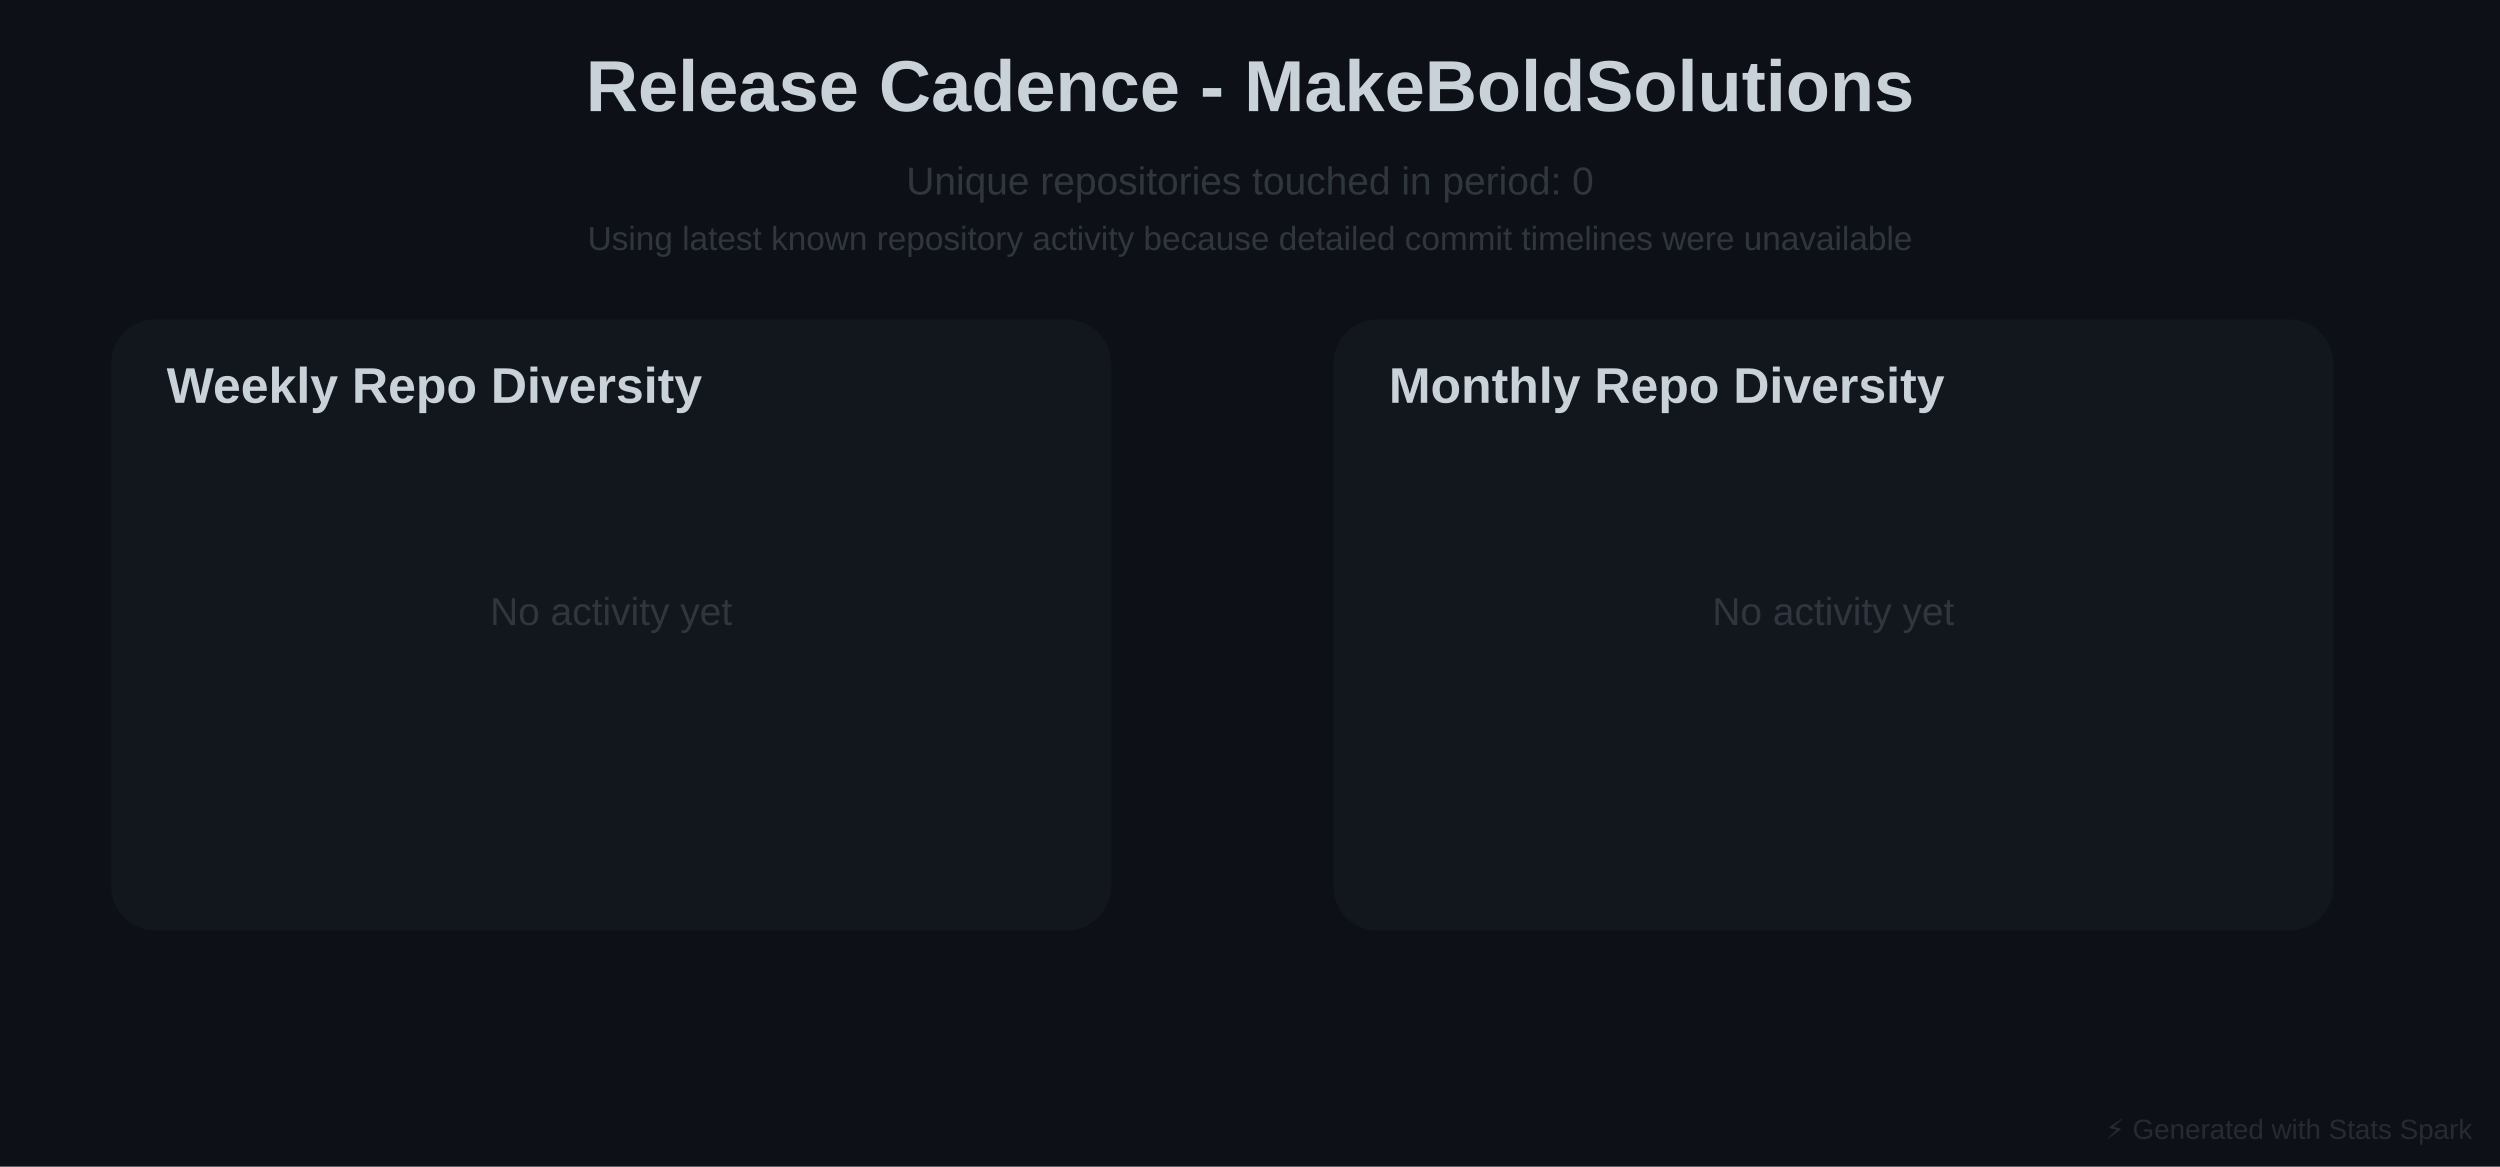
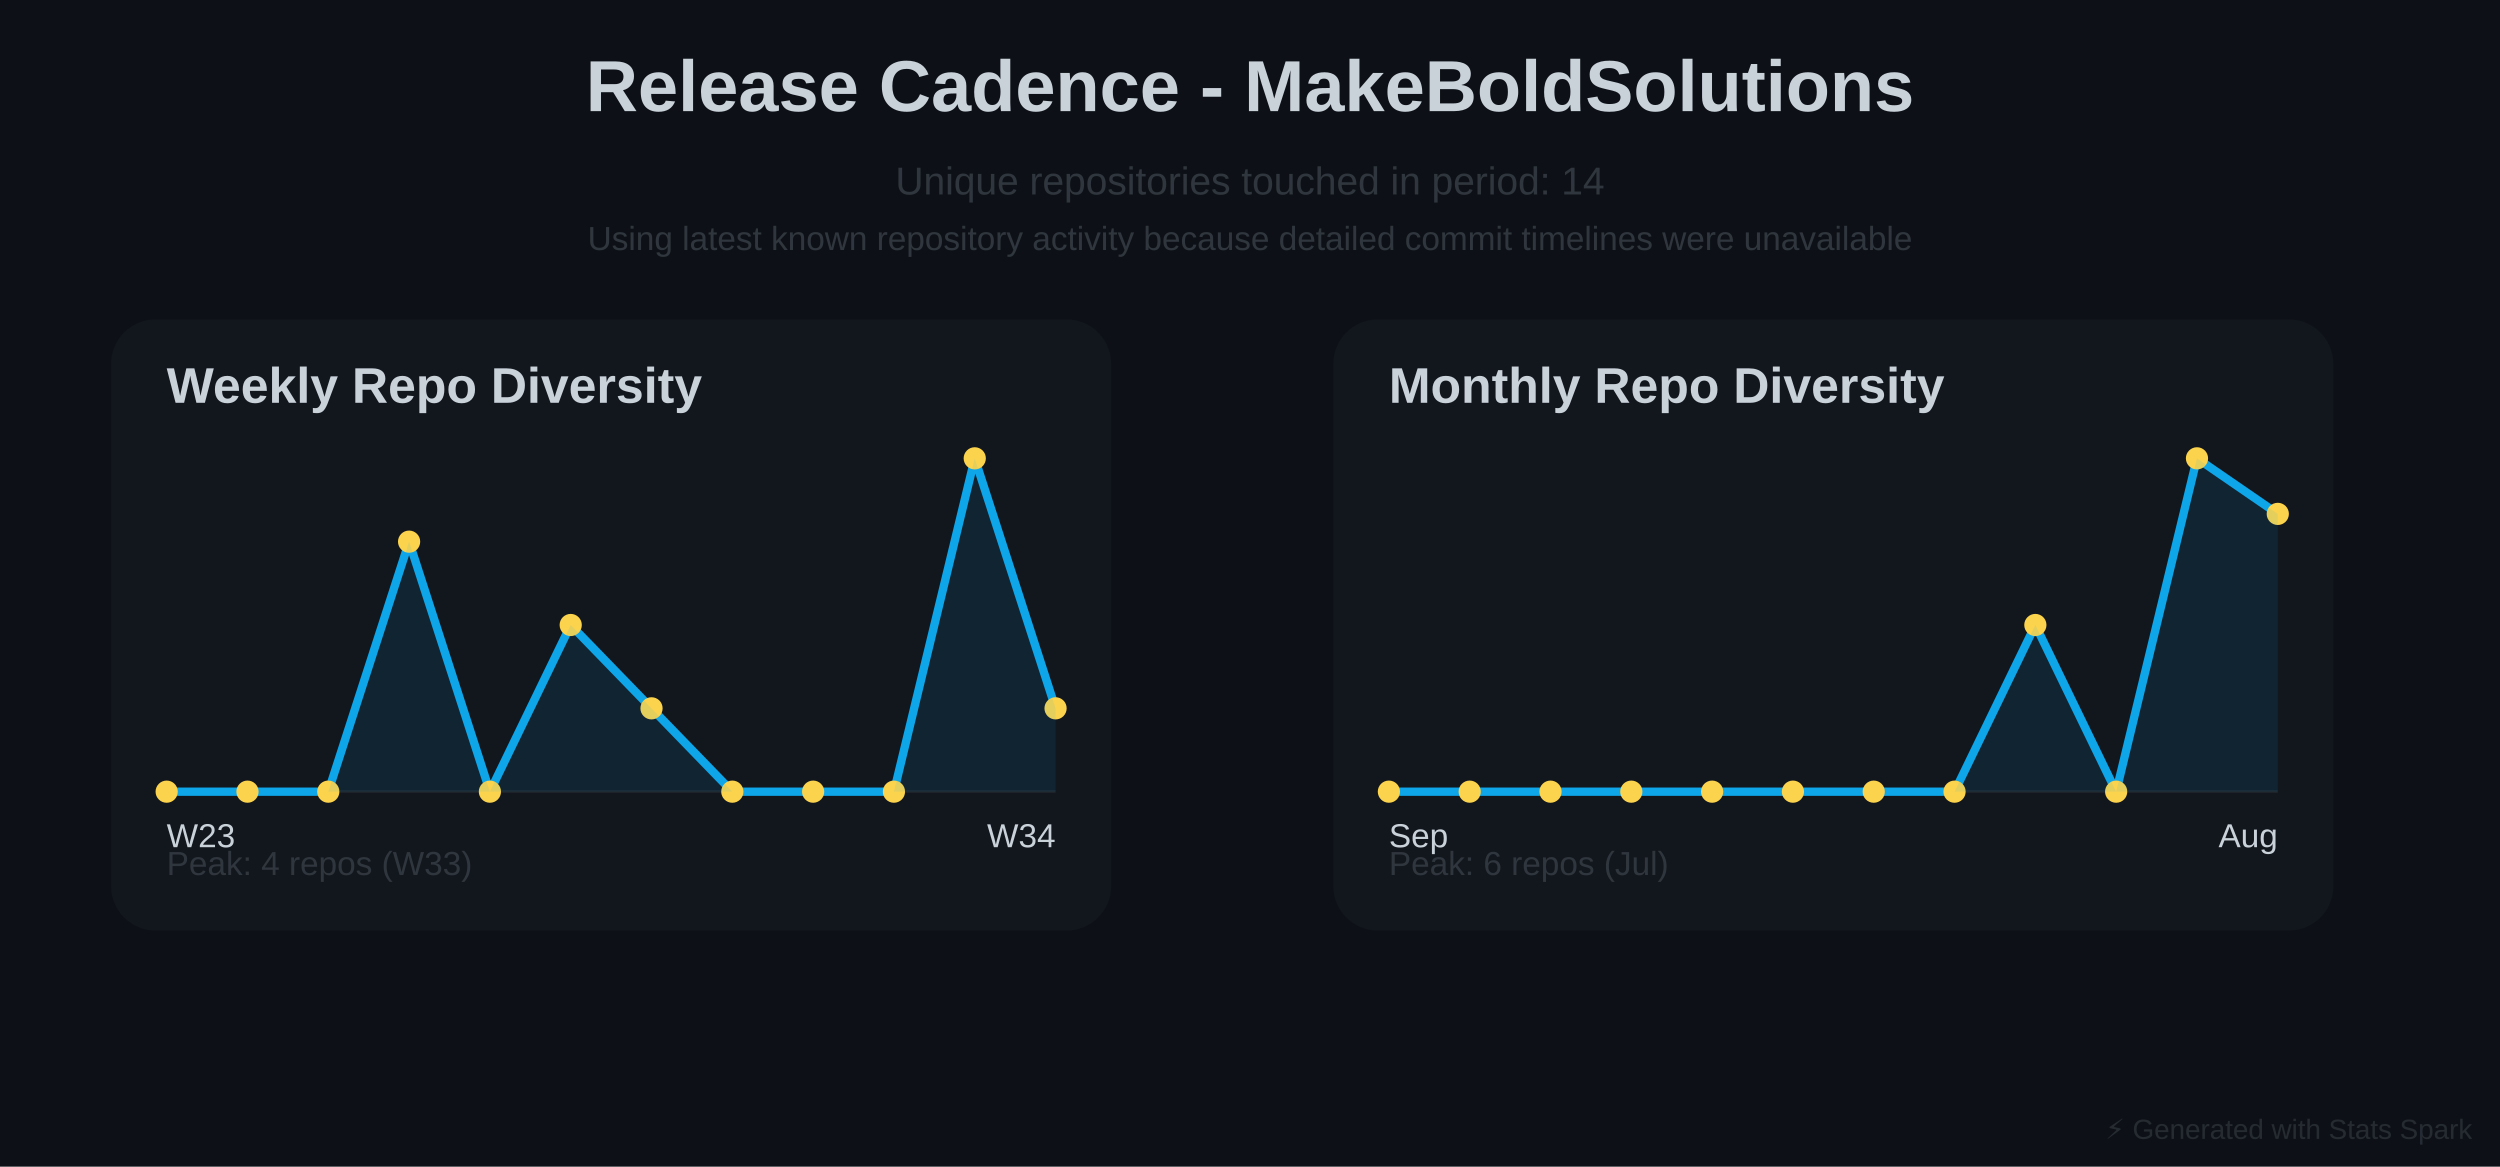
<svg xmlns="http://www.w3.org/2000/svg" baseProfile="full" height="420" version="1.1" width="900">
  <defs />
  <rect fill="#0D1117" height="420" width="900" x="0" y="0" />
  <text fill="#C9D1D9" font-family="Arial, sans-serif" font-size="26px" font-weight="bold" text-anchor="middle" x="450" y="40">Release Cadence - MakeBoldSolutions</text>
-   <text fill="#30363D" font-family="Arial, sans-serif" font-size="14px" text-anchor="middle" x="450" y="70">Unique repositories touched in period: 0</text>
+   <text fill="#30363D" font-family="Arial, sans-serif" font-size="14px" text-anchor="middle" x="450" y="70">Unique repositories touched in period: 14</text>
  <text fill="#30363D" font-family="Arial, sans-serif" font-size="12px" text-anchor="middle" x="450" y="90">Using latest known repository activity because detailed commit timelines were unavailable</text>
  <rect fill="#30363D" height="220" opacity="0.15" rx="16" width="360" x="40" y="115" />
  <text fill="#C9D1D9" font-family="Arial, sans-serif" font-size="18px" font-weight="bold" x="60" y="145">Weekly Repo Diversity</text>
-   <text fill="#30363D" font-family="Arial, sans-serif" font-size="14px" text-anchor="middle" x="220.0" y="225.0">No activity yet</text>
+   <line opacity="0.4" stroke="#30363D" stroke-width="1" x1="60" x2="380" y1="285" y2="285" />
+   <polyline fill="none" points="60.0,285.0 89.091,285.0 118.182,285.0 147.273,195.0 176.364,285.0 205.455,225.0 234.545,255.0 263.636,285.0 292.727,285.0 321.818,285.0 350.909,165.0 380.0,255.0" stroke="#0EA5E9" stroke-linecap="round" stroke-linejoin="round" stroke-width="3" />
+   <circle cx="60.0" cy="285.0" fill="#FCD34D" r="4" />
+   <circle cx="89.091" cy="285.0" fill="#FCD34D" r="4" />
+   <circle cx="118.182" cy="285.0" fill="#FCD34D" r="4" />
+   <circle cx="147.273" cy="195.0" fill="#FCD34D" r="4" />
+   <circle cx="176.364" cy="285.0" fill="#FCD34D" r="4" />
+   <circle cx="205.455" cy="225.0" fill="#FCD34D" r="4" />
+   <circle cx="234.545" cy="255.0" fill="#FCD34D" r="4" />
+   <circle cx="263.636" cy="285.0" fill="#FCD34D" r="4" />
+   <circle cx="292.727" cy="285.0" fill="#FCD34D" r="4" />
+   <circle cx="321.818" cy="285.0" fill="#FCD34D" r="4" />
+   <circle cx="350.909" cy="165.0" fill="#FCD34D" r="4" />
+   <circle cx="380.0" cy="255.0" fill="#FCD34D" r="4" />
+   <polygon fill="#0EA5E9" opacity="0.1" points="60.0,285.0 89.091,285.0 118.182,285.0 147.273,195.0 176.364,285.0 205.455,225.0 234.545,255.0 263.636,285.0 292.727,285.0 321.818,285.0 350.909,165.0 380.0,255.0 380,285 60,285" />
+   <text fill="#C9D1D9" font-family="Arial, sans-serif" font-size="12px" x="60" y="305">W23</text>
+   <text fill="#C9D1D9" font-family="Arial, sans-serif" font-size="12px" text-anchor="end" x="380" y="305">W34</text>
+   <text fill="#30363D" font-family="Arial, sans-serif" font-size="12px" x="60" y="315">Peak: 4 repos (W33)</text>
  <rect fill="#30363D" height="220" opacity="0.15" rx="16" width="360" x="480" y="115" />
  <text fill="#C9D1D9" font-family="Arial, sans-serif" font-size="18px" font-weight="bold" x="500" y="145">Monthly Repo Diversity</text>
-   <text fill="#30363D" font-family="Arial, sans-serif" font-size="14px" text-anchor="middle" x="660.0" y="225.0">No activity yet</text>
+   <line opacity="0.4" stroke="#30363D" stroke-width="1" x1="500" x2="820" y1="285" y2="285" />
+   <polyline fill="none" points="500.0,285.0 529.091,285.0 558.182,285.0 587.273,285.0 616.364,285.0 645.455,285.0 674.545,285.0 703.636,285.0 732.727,225.0 761.818,285.0 790.909,165.0 820.0,185.0" stroke="#0EA5E9" stroke-linecap="round" stroke-linejoin="round" stroke-width="3" />
+   <circle cx="500.0" cy="285.0" fill="#FCD34D" r="4" />
+   <circle cx="529.091" cy="285.0" fill="#FCD34D" r="4" />
+   <circle cx="558.182" cy="285.0" fill="#FCD34D" r="4" />
+   <circle cx="587.273" cy="285.0" fill="#FCD34D" r="4" />
+   <circle cx="616.364" cy="285.0" fill="#FCD34D" r="4" />
+   <circle cx="645.455" cy="285.0" fill="#FCD34D" r="4" />
+   <circle cx="674.545" cy="285.0" fill="#FCD34D" r="4" />
+   <circle cx="703.636" cy="285.0" fill="#FCD34D" r="4" />
+   <circle cx="732.727" cy="225.0" fill="#FCD34D" r="4" />
+   <circle cx="761.818" cy="285.0" fill="#FCD34D" r="4" />
+   <circle cx="790.909" cy="165.0" fill="#FCD34D" r="4" />
+   <circle cx="820.0" cy="185.0" fill="#FCD34D" r="4" />
+   <polygon fill="#0EA5E9" opacity="0.1" points="500.0,285.0 529.091,285.0 558.182,285.0 587.273,285.0 616.364,285.0 645.455,285.0 674.545,285.0 703.636,285.0 732.727,225.0 761.818,285.0 790.909,165.0 820.0,185.0 820,285 500,285" />
+   <text fill="#C9D1D9" font-family="Arial, sans-serif" font-size="12px" x="500" y="305">Sep</text>
+   <text fill="#C9D1D9" font-family="Arial, sans-serif" font-size="12px" text-anchor="end" x="820" y="305">Aug</text>
+   <text fill="#30363D" font-family="Arial, sans-serif" font-size="12px" x="500" y="315">Peak: 6 repos (Jul)</text>
  <text fill="#30363D" font-family="Arial, sans-serif" font-size="10px" opacity="0.7" text-anchor="end" x="890" y="410">⚡ Generated with Stats Spark</text>
</svg>
